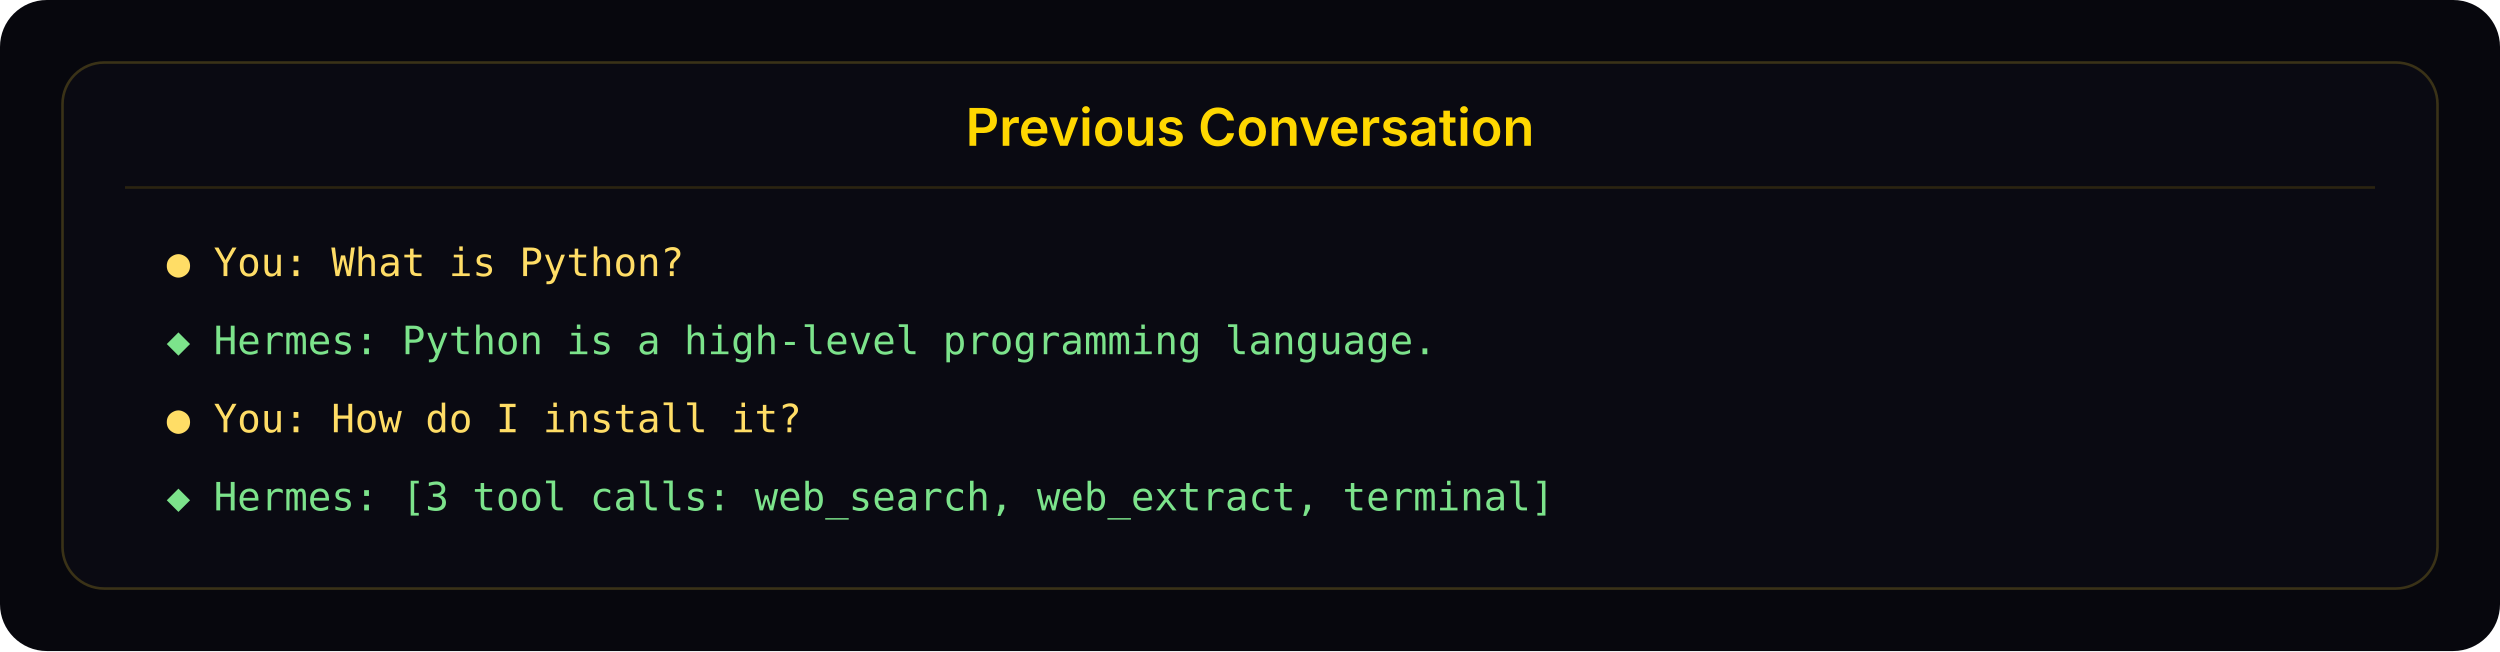
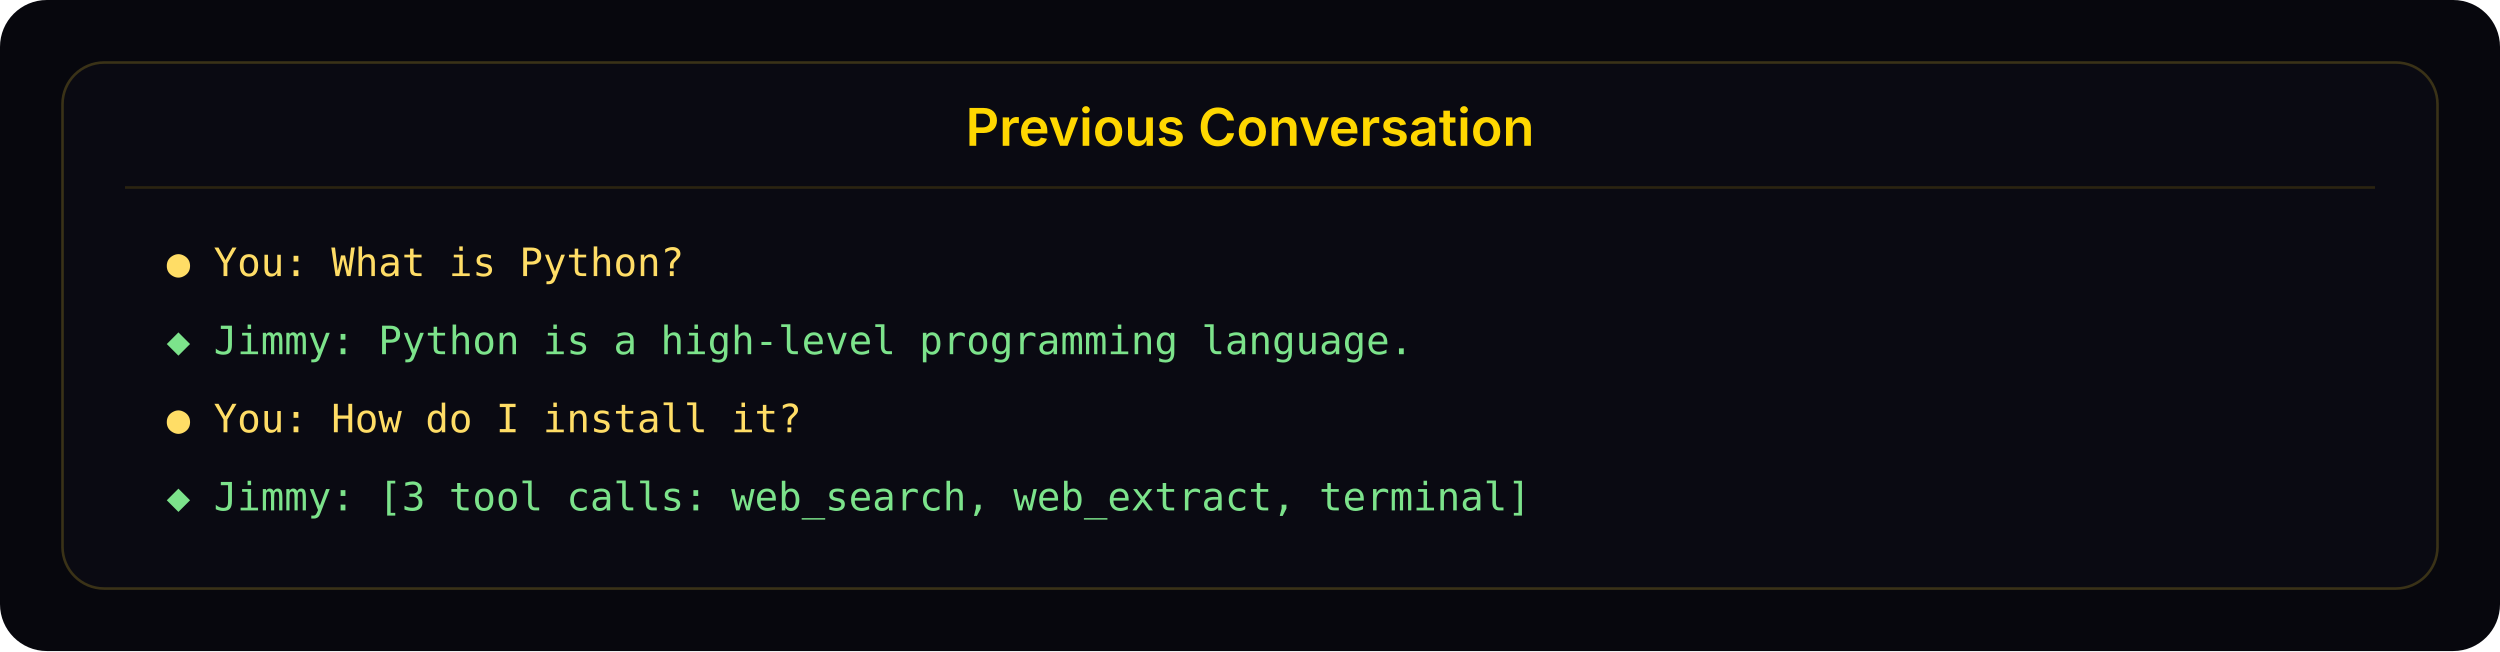
<svg xmlns="http://www.w3.org/2000/svg" width="960" height="250" viewBox="0 0 960 250" role="img" aria-labelledby="title desc">
  <rect width="960" height="250" rx="18" fill="#07070d" />
  <rect x="24" y="24" width="912" height="202" rx="16" fill="#0a0a12" stroke="#3a3217" />
  <text x="480" y="56" text-anchor="middle" fill="#ffd700" font-family="Inter, sans-serif" font-size="20" font-weight="600">Previous Conversation</text>
  <line x1="48" y1="72" x2="912" y2="72" stroke="#2b2410" />
  <text x="64" y="106" fill="#ffdd66" font-family="JetBrains Mono, monospace" font-size="15">● You: What is Python?</text>
-   <text x="64" y="136" fill="#7ce38b" font-family="JetBrains Mono, monospace" font-size="15">◆ Hermes: Python is a high-level programming language.</text>
+   <text x="64" y="136" fill="#7ce38b" font-family="JetBrains Mono, monospace" font-size="15">◆ Jimmy: Python is a high-level programming language.</text>
  <text x="64" y="166" fill="#ffdd66" font-family="JetBrains Mono, monospace" font-size="15">● You: How do I install it?</text>
-   <text x="64" y="196" fill="#7ce38b" font-family="JetBrains Mono, monospace" font-size="15">◆ Hermes: [3 tool calls: web_search, web_extract, terminal]</text>
+   <text x="64" y="196" fill="#7ce38b" font-family="JetBrains Mono, monospace" font-size="15">◆ Jimmy: [3 tool calls: web_search, web_extract, terminal]</text>
</svg>
